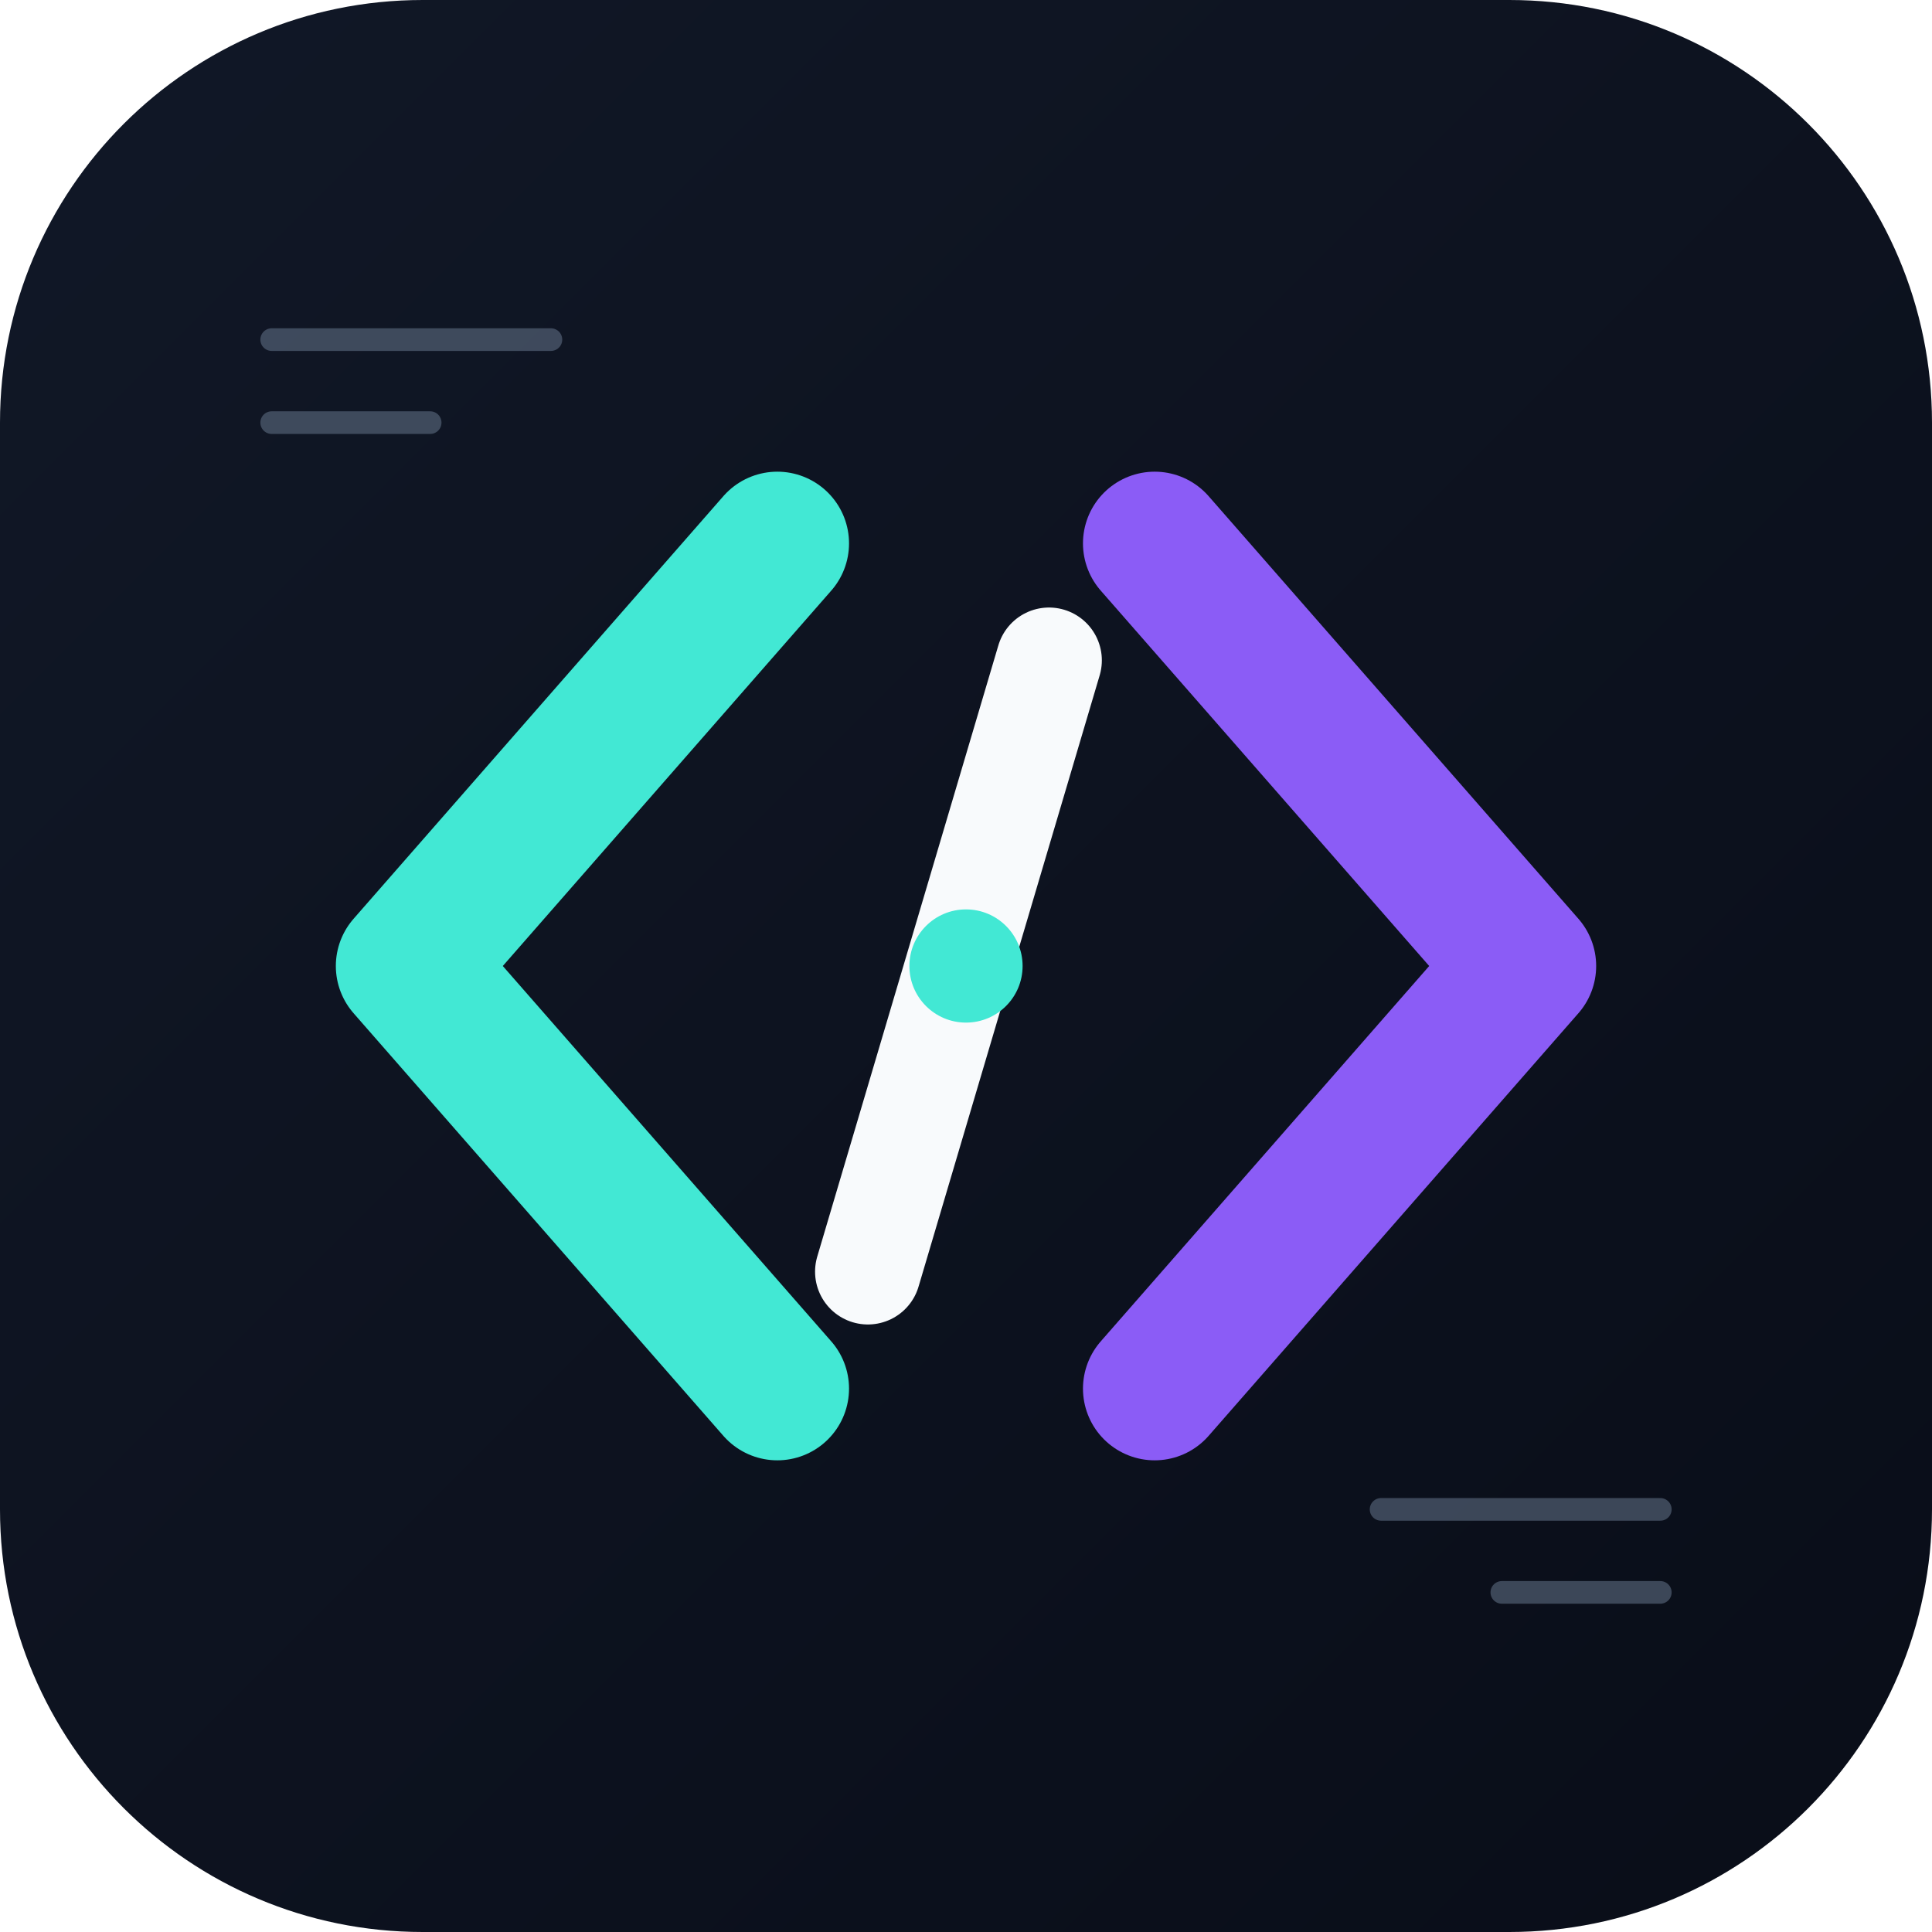
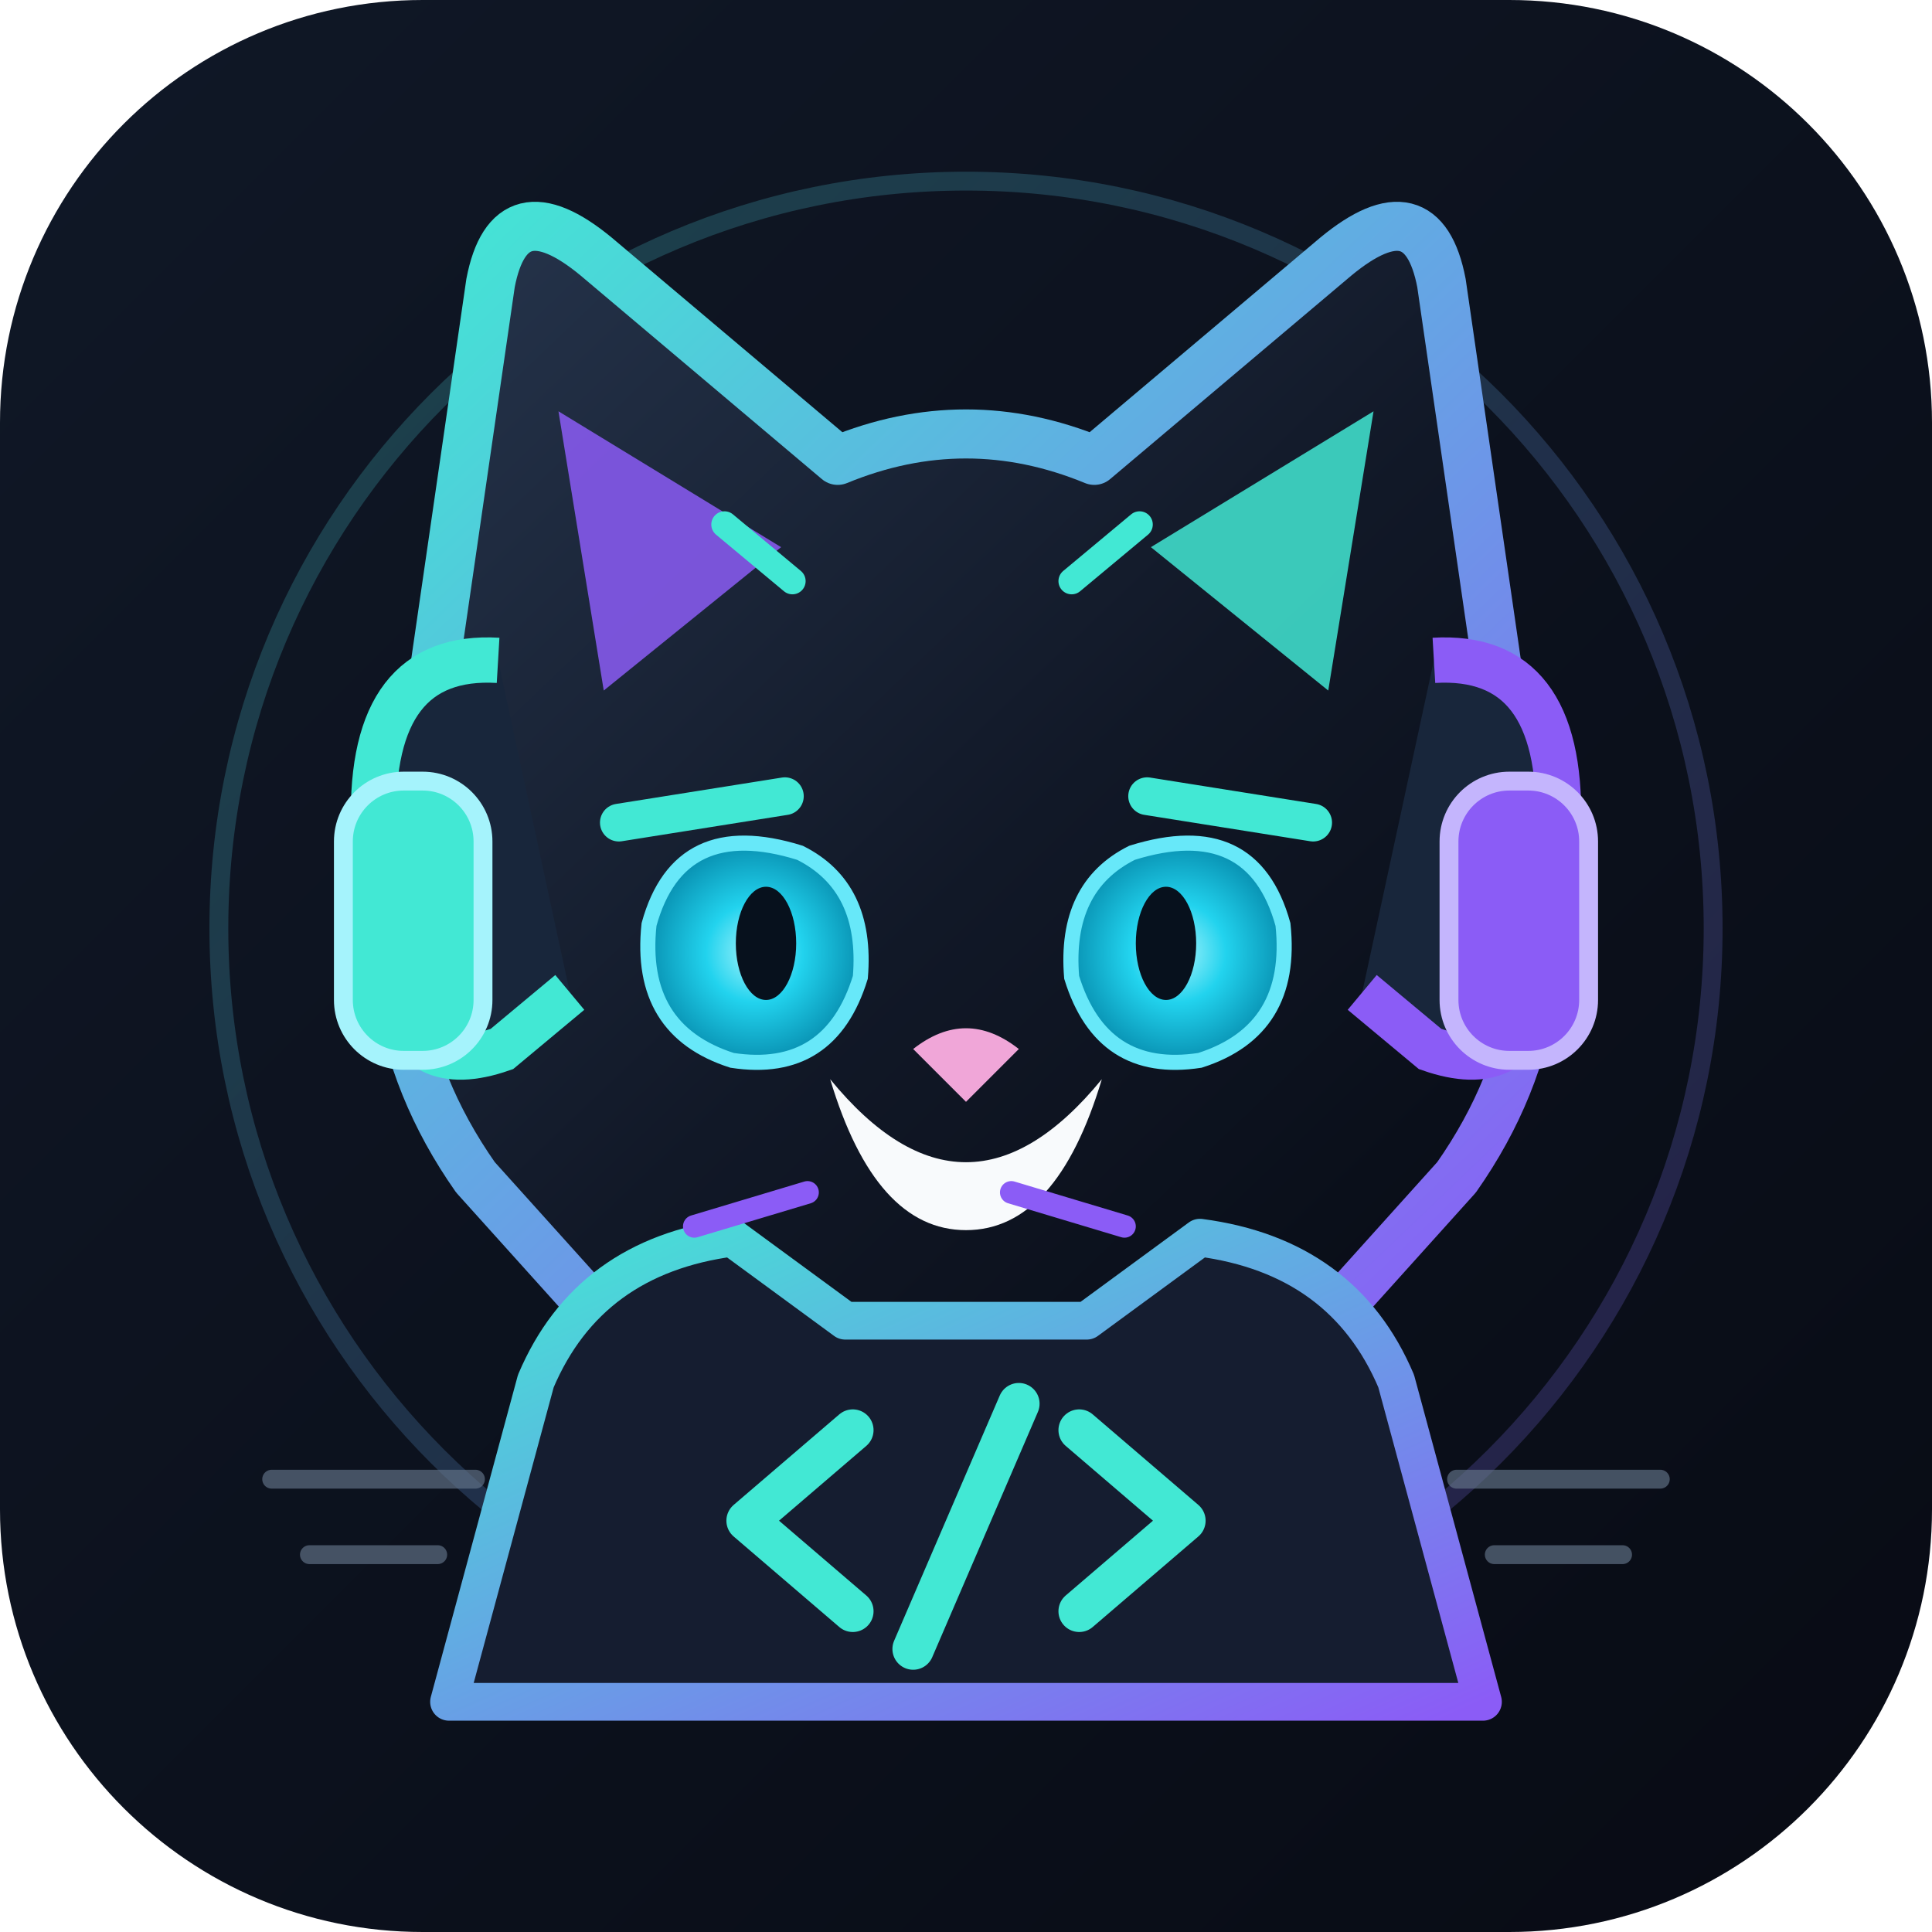
<svg xmlns="http://www.w3.org/2000/svg" viewBox="0 0 512 512" role="img" aria-labelledby="title">
  <defs>
    <linearGradient id="bg" x1="0" y1="0" x2="1" y2="1">
-       <stop stop-color="#111827" />
-       <stop offset="1" stop-color="#090D18" />
+       <stop stop-color="#101827" />
+       <stop offset="1" stop-color="#080B14" />
    </linearGradient>
-     <linearGradient id="mark" x1="0" y1="0" x2="1" y2="1">
+     <linearGradient id="fur" x1="0" y1="0" x2="1" y2="1">
+       <stop stop-color="#26354D" />
+       <stop offset=".55" stop-color="#111827" />
+       <stop offset="1" stop-color="#070B14" />
+     </linearGradient>
+     <linearGradient id="neon" x1="0" y1="0" x2="1" y2="1">
      <stop stop-color="#42E8D4" />
      <stop offset="1" stop-color="#8B5CF6" />
    </linearGradient>
+     <radialGradient id="eye">
+       <stop stop-color="#A5F3FC" />
+       <stop offset=".45" stop-color="#22D3EE" />
+       <stop offset="1" stop-color="#0891B2" />
+     </radialGradient>
  </defs>
  <rect width="512" height="512" rx="112" fill="url(#bg)" />
-   <path d="M206 144 108 256l98 112" fill="none" stroke="#42E8D4" stroke-width="38" stroke-linecap="round" stroke-linejoin="round" />
-   <path d="m306 144 98 112-98 112" fill="none" stroke="#8B5CF6" stroke-width="38" stroke-linecap="round" stroke-linejoin="round" />
-   <path d="m278 175-48 162" fill="none" stroke="#F8FAFC" stroke-width="28" stroke-linecap="round" />
-   <circle cx="256" cy="256" r="15" fill="#42E8D4" />
-   <path d="M72 90h74M72 112h42M366 400h74M398 422h42" stroke="#64748B" stroke-width="6" stroke-linecap="round" opacity=".55" />
+   <circle cx="256" cy="246" r="198" fill="none" stroke="url(#neon)" stroke-width="5" opacity=".22" />
+   <path d="M111 206 130 75Q135 49 158 68L222 122Q256 108 290 122L354 68Q377 49 382 75L401 206Q419 265 386 312L350 352 162 352 126 312Q93 265 111 206Z" fill="url(#fur)" stroke="url(#neon)" stroke-width="13" stroke-linejoin="round" />
+   <path d="M148 109 160 183 207 145Z" fill="#8B5CF6" opacity=".85" />
+   <path d="M364 109 352 183 305 145Z" fill="#42E8D4" opacity=".85" />
+   <path d="M132 175Q98 173 99 218L105 264Q110 286 133 278L151 263" fill="#18263B" stroke="#42E8D4" stroke-width="12" />
+   <path d="M380 175Q414 173 413 218L407 264Q402 286 379 278L361 263" fill="#18263B" stroke="#8B5CF6" stroke-width="12" />
+   <rect x="91" y="207" width="37" height="74" rx="16" fill="#42E8D4" stroke="#A5F3FC" stroke-width="5" />
+   <rect x="384" y="207" width="37" height="74" rx="16" fill="#8B5CF6" stroke="#C4B5FD" stroke-width="5" />
+   <path d="M142 366Q156 333 194 328L224 350 288 350 318 328Q356 333 370 366L393 451H119Z" fill="#151D30" stroke="url(#neon)" stroke-width="10" stroke-linejoin="round" />
+   <path d="M226 379l-28 24 28 24M286 379l28 24-28 24M270 372l-28 65" fill="none" stroke="#42E8D4" stroke-width="11" stroke-linecap="round" stroke-linejoin="round" />
+   <path d="M172 245Q180 216 212 226Q230 235 228 259Q220 285 194 281Q169 273 172 245Z" fill="url(#eye)" stroke="#67E8F9" stroke-width="4" />
+   <path d="M284 259Q282 235 300 226Q332 216 340 245Q343 273 318 281Q292 285 284 259Z" fill="url(#eye)" stroke="#67E8F9" stroke-width="4" />
+   <ellipse cx="203" cy="250" rx="8" ry="15" fill="#07111D" />
+   <ellipse cx="309" cy="250" rx="8" ry="15" fill="#07111D" />
+   <path d="M164 218l44-7M304 211l44 7" stroke="#42E8D4" stroke-width="10" stroke-linecap="round" />
+   <path d="M242 278Q256 267 270 278L256 292Z" fill="#F0A6D8" />
+   <path d="M220 286 Q256 330 292 286 Q280 326 256 326 Q232 326 220 286Z" fill="#F8FAFC" />
+   <path d="M214 316l-30 9M298 325l-30-9" stroke="#8B5CF6" stroke-width="6" stroke-linecap="round" />
+   <path d="M210 154l-18-15M302 139l-18 15" stroke="#42E8D4" stroke-width="7" stroke-linecap="round" />
+   <path d="M72 392h54M386 392h54M82 412h34M396 412h34" stroke="#64748B" stroke-width="5" stroke-linecap="round" opacity=".65" />
</svg>
